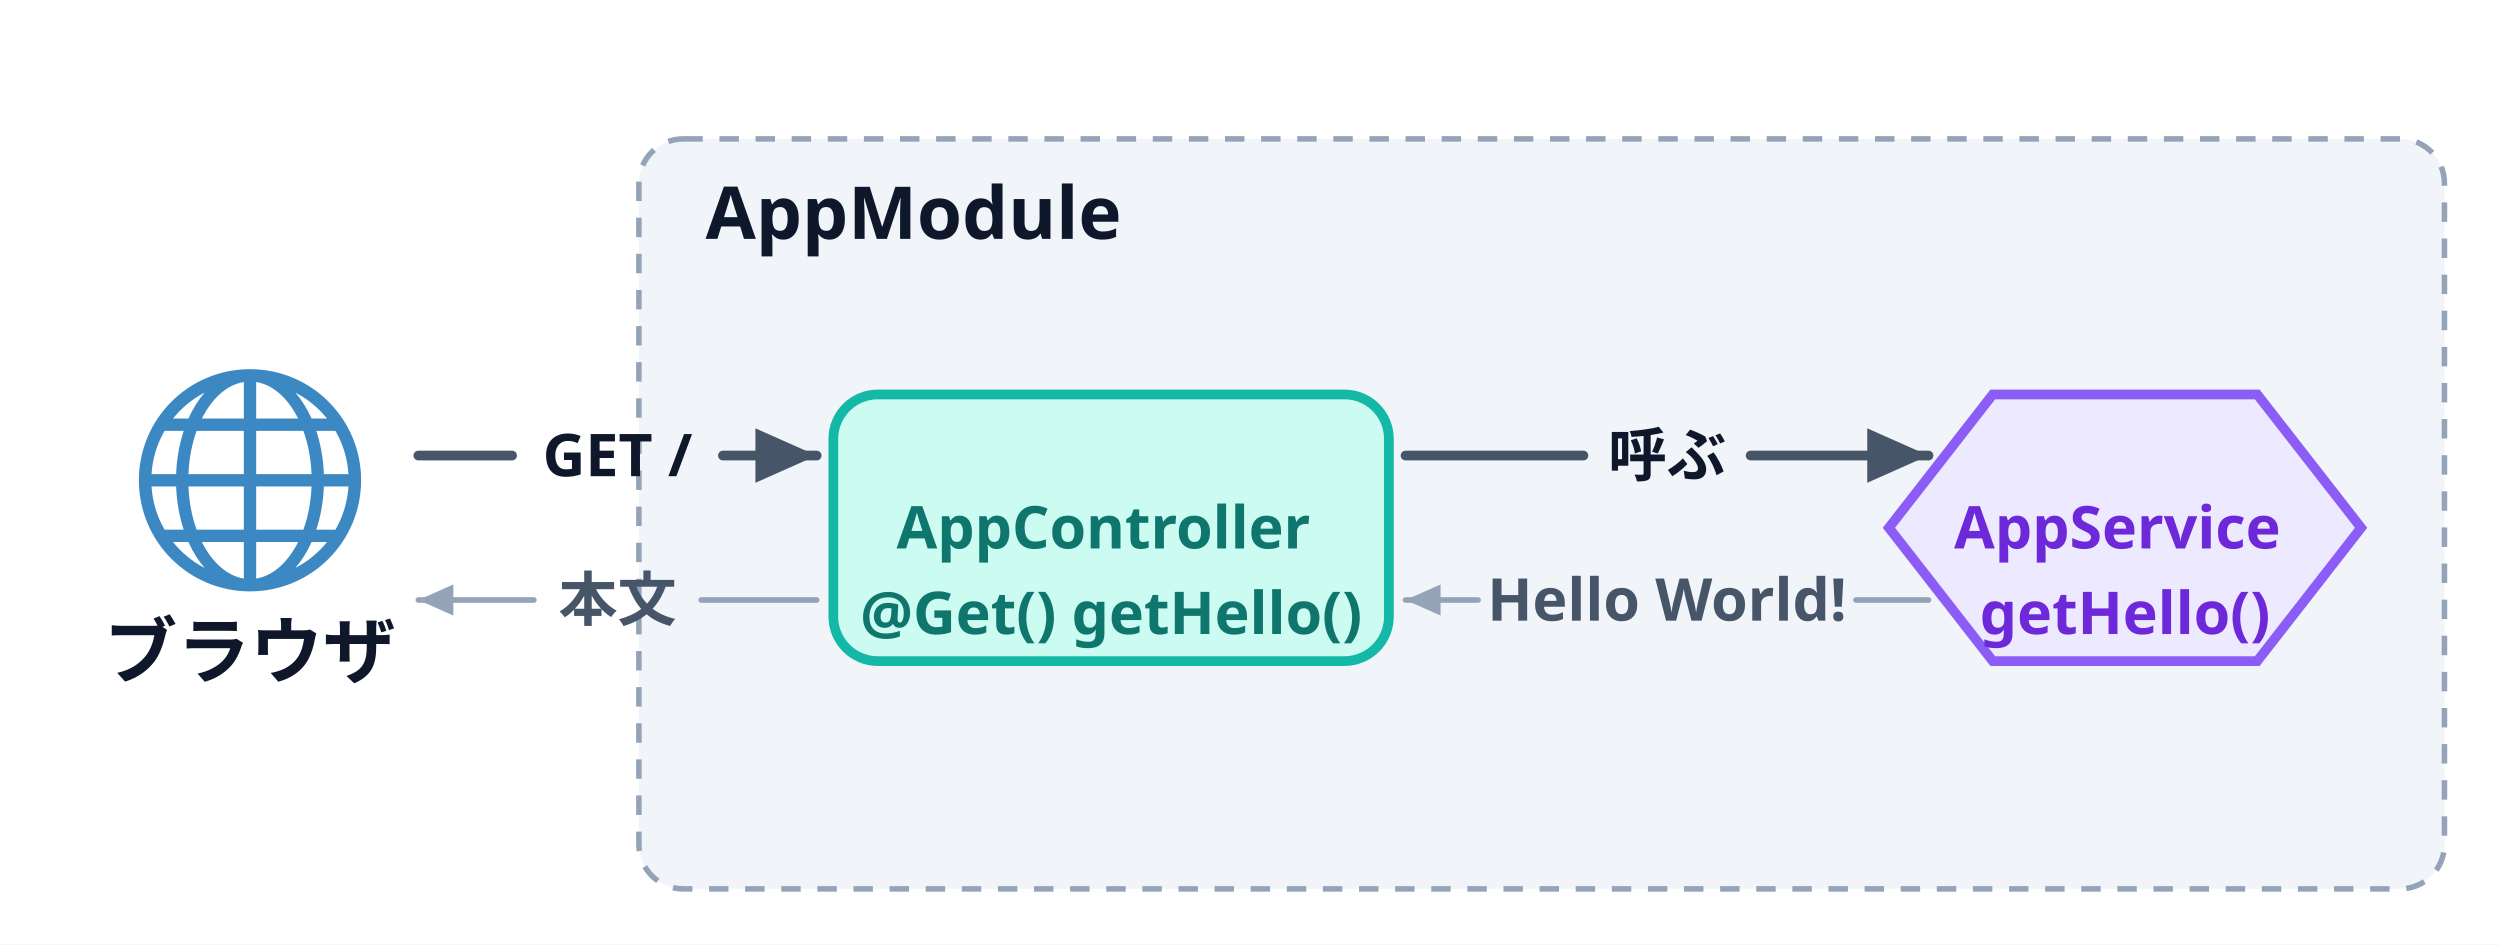
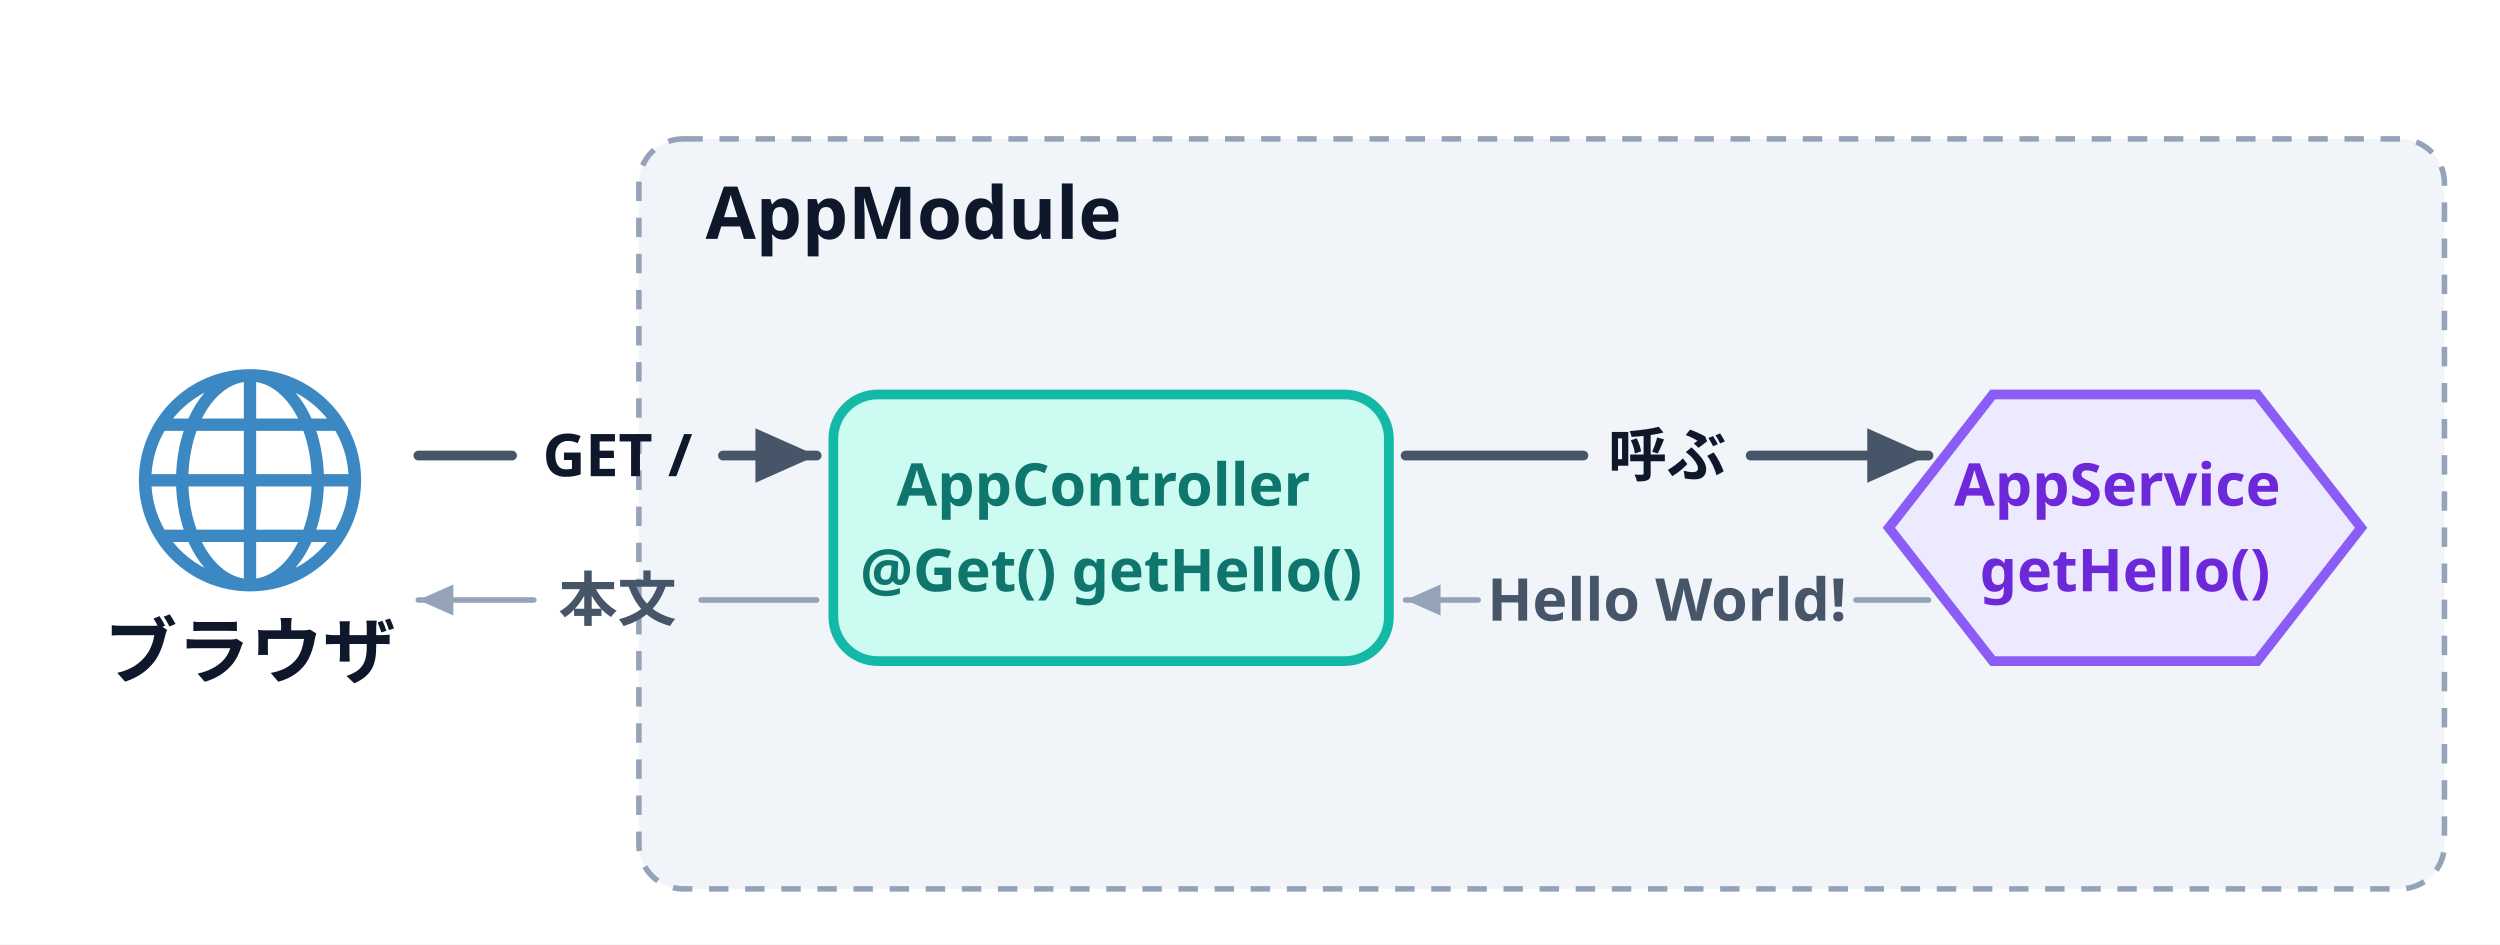
<svg xmlns="http://www.w3.org/2000/svg" width="900" height="340" viewBox="0 0 900 340" font-family="'Hiragino Sans','Noto Sans JP','Yu Gothic','Segoe UI',sans-serif">
  <defs>
    <marker id="aR" viewBox="0 0 10 10" refX="9" refY="5" markerWidth="7" markerHeight="7" orient="auto-start-reverse">
      <path d="M0 1 L9 5 L0 9 z" fill="#475569" />
    </marker>
    <marker id="aRsub" viewBox="0 0 10 10" refX="9" refY="5" markerWidth="7" markerHeight="7" orient="auto-start-reverse">
      <path d="M0 1 L9 5 L0 9 z" fill="#94a3b8" />
    </marker>
  </defs>
  <rect x="0" y="0" width="900" height="340" fill="#ffffff" />
  <svg x="50.0" y="132.9" width="80.0" height="80.0" viewBox="0 0 36 36">
    <path fill="#3B88C3" d="M18 0C8.059 0 0 8.059 0 18s8.059 18 18 18 18-8.059 18-18S27.941 0 18 0zM2.05 19h3.983c.092 2.506.522 4.871 1.229 7H4.158c-1.207-2.083-1.95-4.459-2.108-7zM19 8V2.081c2.747.436 5.162 2.655 6.799 5.919H19zm7.651 2c.754 2.083 1.219 4.46 1.317 7H19v-7h7.651zM17 2.081V8h-6.799C11.837 4.736 14.253 2.517 17 2.081zM17 10v7H8.032c.098-2.54.563-4.917 1.317-7H17zM6.034 17H2.05c.158-2.54.901-4.917 2.107-7h3.104c-.705 2.129-1.135 4.495-1.227 7zm1.998 2H17v7H9.349c-.754-2.083-1.219-4.459-1.317-7zM17 28v5.919c-2.747-.437-5.163-2.655-6.799-5.919H17zm2 5.919V28h6.8c-1.637 3.264-4.053 5.482-6.8 5.919zM19 26v-7h8.969c-.099 2.541-.563 4.917-1.317 7H19zm10.967-7h3.982c-.157 2.541-.9 4.917-2.107 7h-3.104c.706-2.129 1.136-4.494 1.229-7zm0-2c-.093-2.505-.523-4.871-1.229-7h3.104c1.207 2.083 1.95 4.46 2.107 7h-3.982zm.512-9h-2.503c-.717-1.604-1.606-3.015-2.619-4.199C27.346 4.833 29.089 6.267 30.479 8zM10.643 3.801C9.629 4.985 8.74 6.396 8.023 8H5.521c1.39-1.733 3.133-3.166 5.122-4.199zM5.521 28h2.503c.716 1.604 1.605 3.015 2.619 4.198C8.654 31.166 6.911 29.733 5.521 28zm19.836 4.198c1.014-1.184 1.902-2.594 2.619-4.198h2.503c-1.39 1.733-3.133 3.166-5.122 4.198z" />
  </svg>
  <text x="90" y="243.925" text-anchor="middle" font-size="26.25" fill="#0f172a" font-weight="700">ブラウザ</text>
  <rect x="230" y="50" width="650" height="270" rx="16" fill="#f1f5f9" stroke="#94a3b8" stroke-width="2.0" stroke-dasharray="7 6" />
  <text x="254" y="86" text-anchor="start" font-size="26.25" fill="#0f172a" font-weight="700">AppModule</text>
  <rect x="300" y="142" width="200" height="96" rx="16" fill="#ccfbf1" stroke="#14b8a6" stroke-width="3.5" />
-   <text x="400" y="197.438" text-anchor="middle" font-size="21.25" fill="#0f766e" font-weight="600">
+   <text x="400" y="182.031" text-anchor="middle" font-size="21.25" fill="#0f766e" font-weight="600">
    <tspan x="400" dy="0">AppController</tspan>
    <tspan x="400" dy="30.812">@Get() getHello()</tspan>
  </text>
  <polygon points="717.4,142 812.6,142 850,190 812.6,238 717.4,238 680,190" fill="#ede9fe" stroke="#8b5cf6" stroke-width="3.5" />
-   <text x="765" y="197.438" text-anchor="middle" font-size="21.25" fill="#6d28d9" font-weight="600">
+   <text x="765" y="182.031" text-anchor="middle" font-size="21.25" fill="#6d28d9" font-weight="600">
    <tspan x="765" dy="0">AppService</tspan>
    <tspan x="765" dy="30.812">getHello()</tspan>
  </text>
  <path d="M150.60 164.00 L184.35 164.00" fill="none" stroke="#475569" stroke-width="3.5" stroke-linecap="round" stroke-linejoin="round" />
  <path d="M260.25 164.00 L294.00 164.00" fill="none" stroke="#475569" stroke-width="3.5" stroke-linecap="round" stroke-linejoin="round" marker-end="url(#aR)" />
  <text x="222.3" y="171.438" text-anchor="middle" font-size="21.25" fill="#0f172a" font-weight="600">GET /</text>
  <path d="M294.00 216.00 L252.40 216.00" fill="none" stroke="#94a3b8" stroke-width="2.0" stroke-linecap="round" stroke-linejoin="round" />
  <path d="M192.20 216.00 L150.60 216.00" fill="none" stroke="#94a3b8" stroke-width="2.0" stroke-linecap="round" stroke-linejoin="round" marker-end="url(#aRsub)" />
  <text x="222.3" y="223.438" text-anchor="middle" font-size="21.25" fill="#475569" font-weight="600">本文</text>
  <path d="M506.00 164.00 L570.03 164.00" fill="none" stroke="#475569" stroke-width="3.5" stroke-linecap="round" stroke-linejoin="round" />
  <path d="M630.23 164.00 L694.26 164.00" fill="none" stroke="#475569" stroke-width="3.5" stroke-linecap="round" stroke-linejoin="round" marker-end="url(#aR)" />
  <text x="600.129" y="171.438" text-anchor="middle" font-size="21.25" fill="#0f172a" font-weight="600">呼ぶ</text>
  <path d="M694.26 216.00 L668.13 216.00" fill="none" stroke="#94a3b8" stroke-width="2.0" stroke-linecap="round" stroke-linejoin="round" />
  <path d="M532.13 216.00 L506.00 216.00" fill="none" stroke="#94a3b8" stroke-width="2.0" stroke-linecap="round" stroke-linejoin="round" marker-end="url(#aRsub)" />
  <text x="600.129" y="223.438" text-anchor="middle" font-size="21.25" fill="#475569" font-weight="600">Hello World!</text>
</svg>
